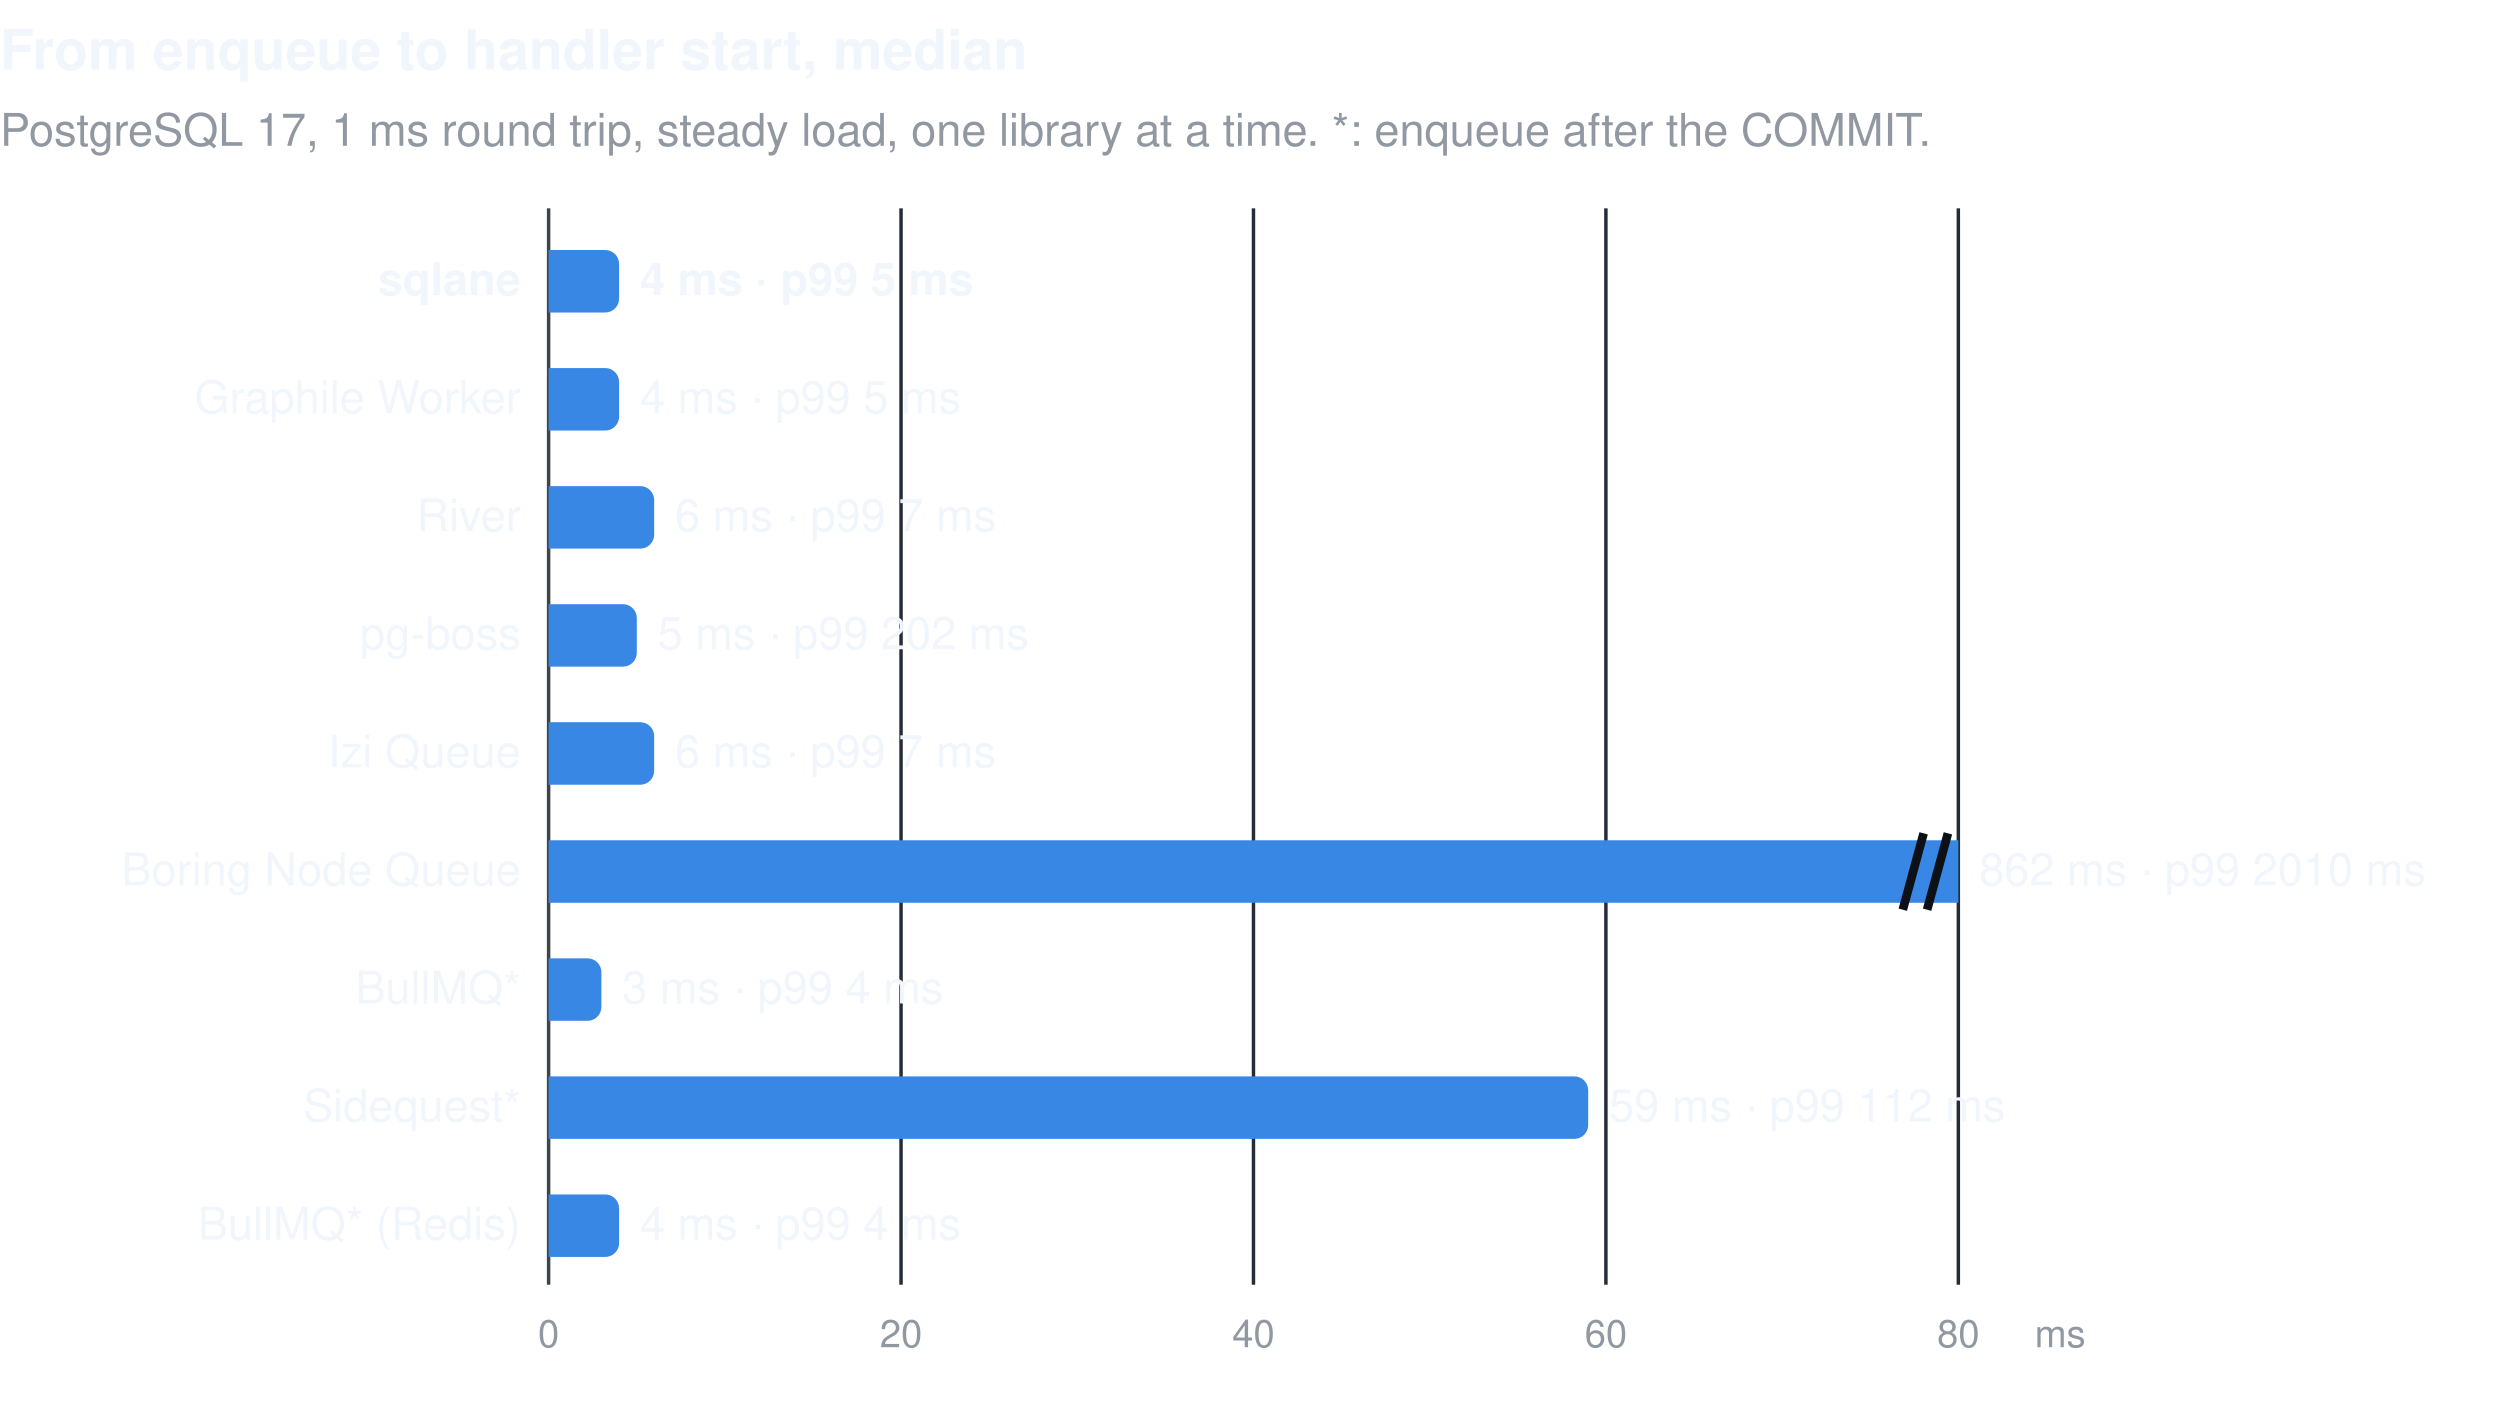
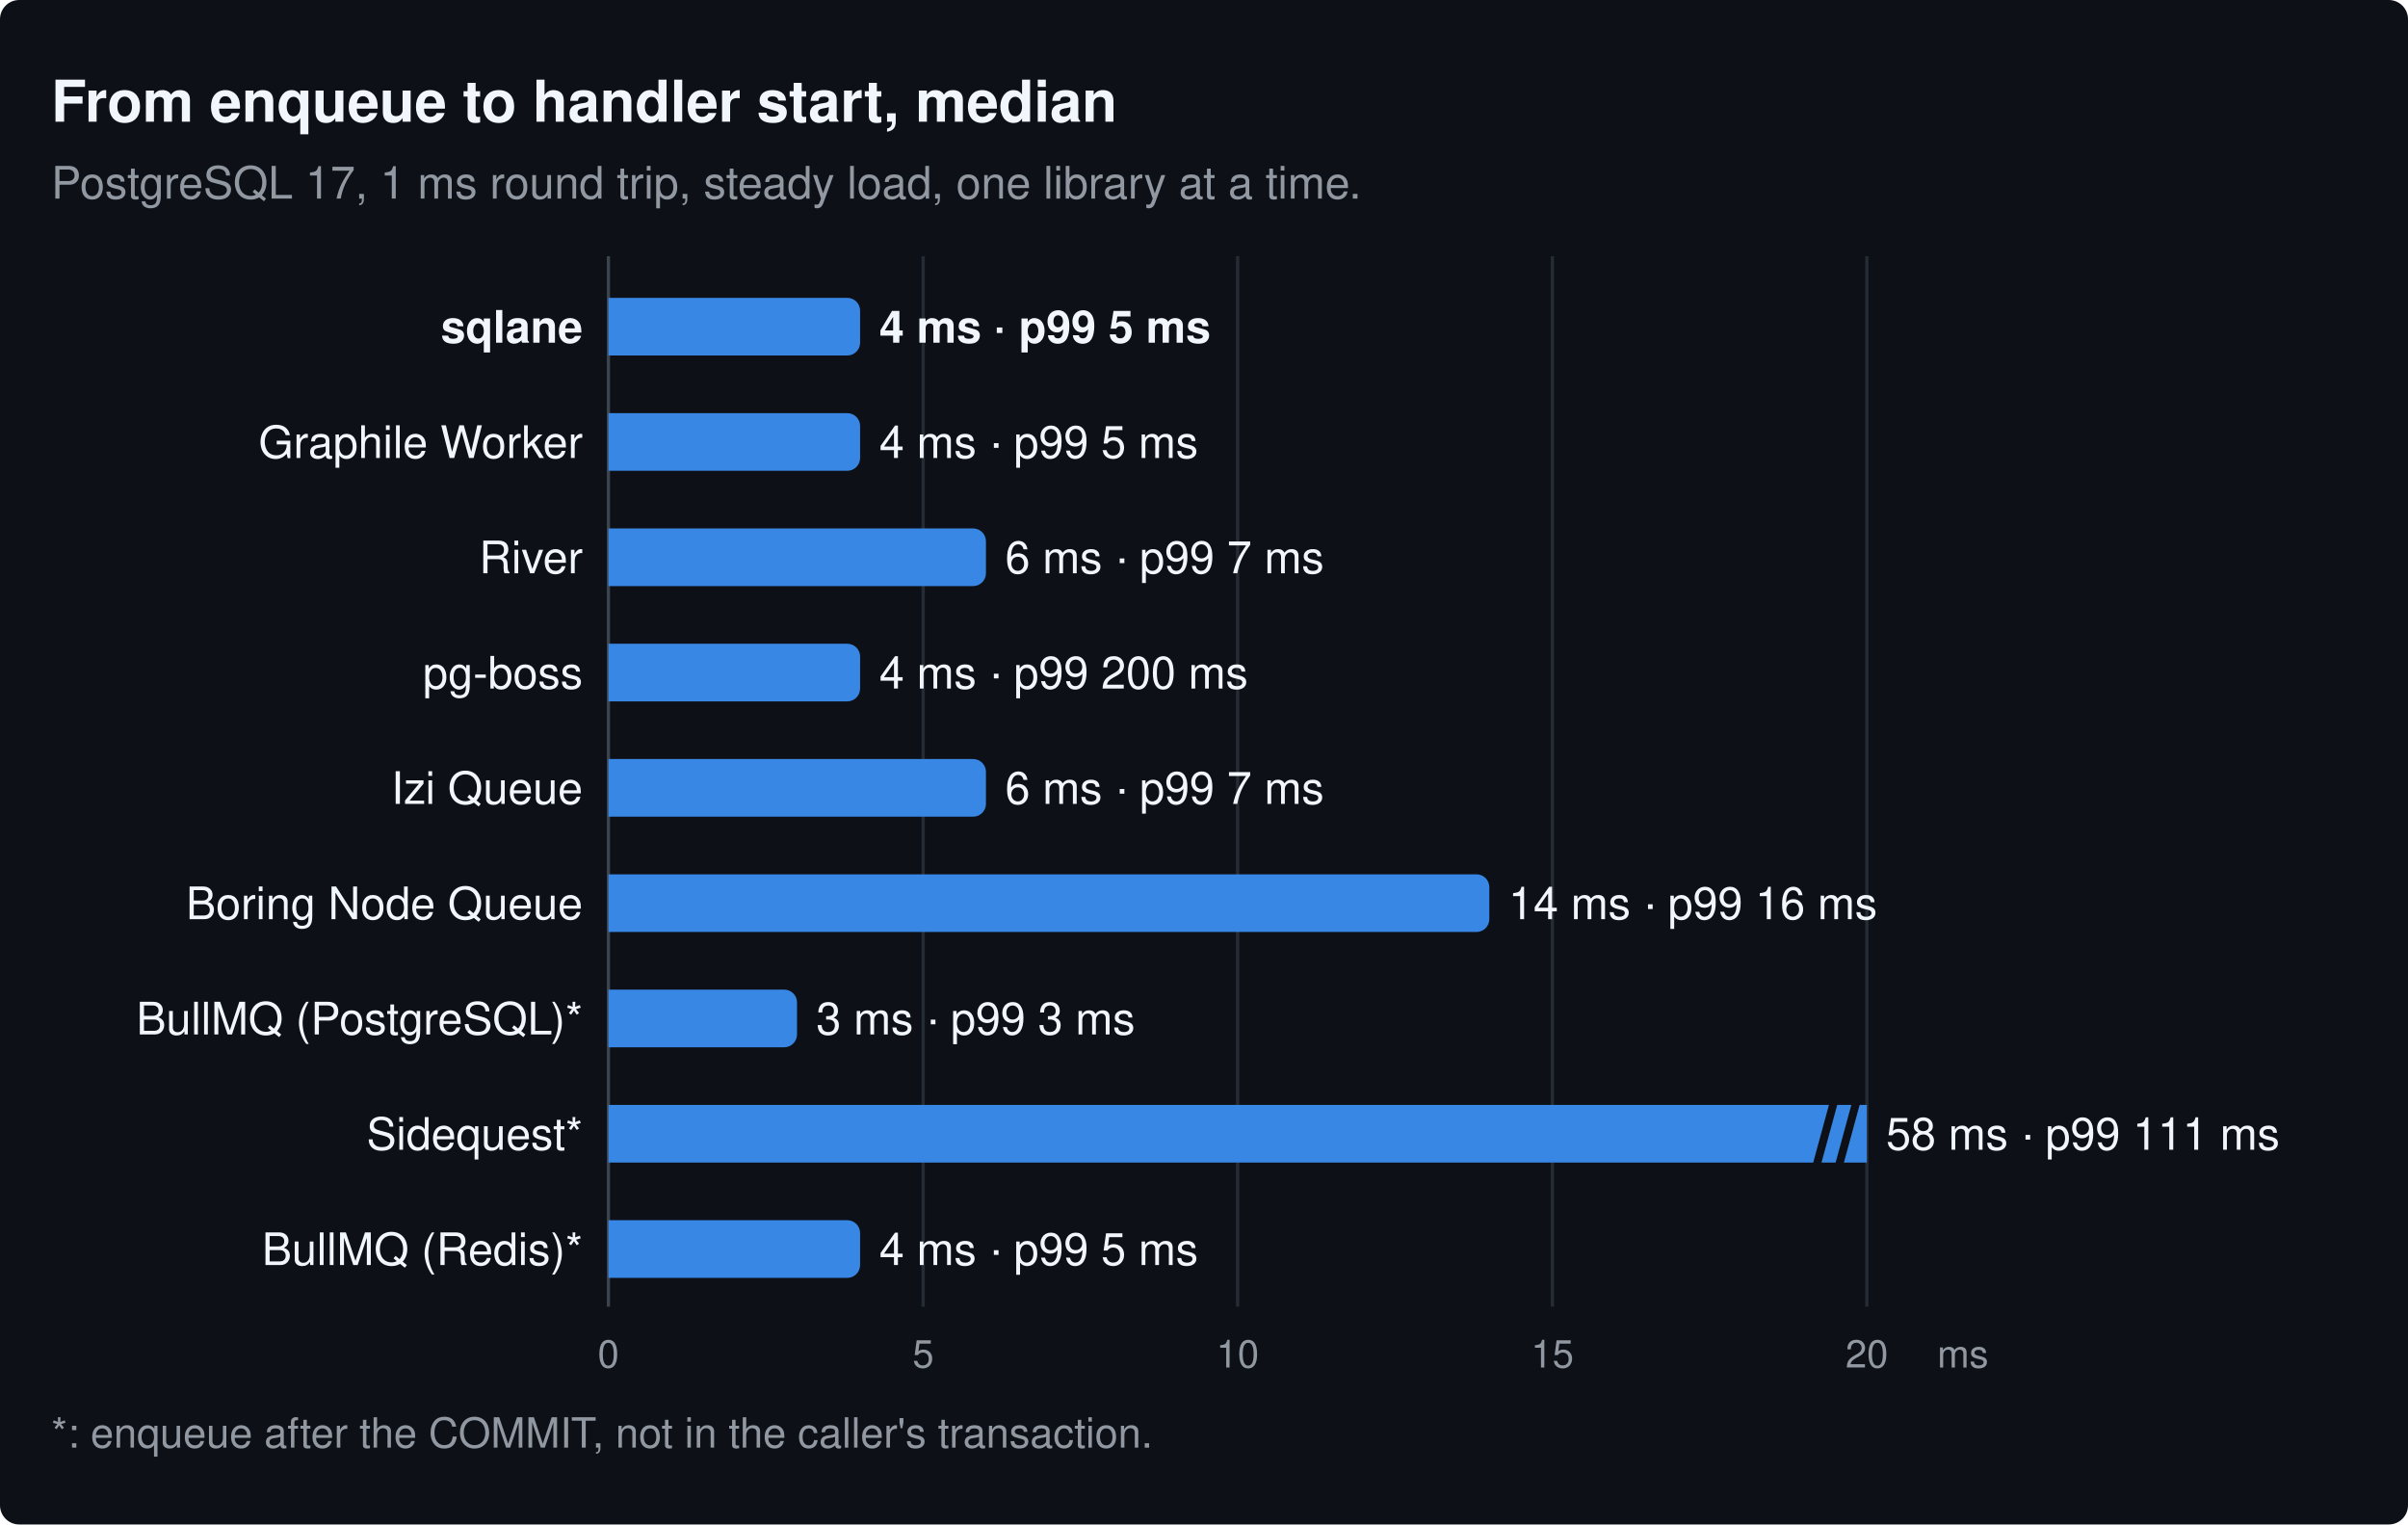
- <svg xmlns="http://www.w3.org/2000/svg" width="720" height="404" viewBox="0 0 720 404" font-family="-apple-system, BlinkMacSystemFont, 'Segoe UI', Helvetica, Arial, sans-serif" role="img" aria-label="From enqueue to handler start, median">
-   <text x="0" y="20" font-size="16" font-weight="600" fill="#f0f6fc">From enqueue to handler start, median</text>
-   <text x="0" y="42" font-size="13" fill="#9198a1">PostgreSQL 17, 1 ms round trip, steady load, one library at a time. *: enqueue after the COMMIT.</text>
-   <line x1="158.0" y1="60" x2="158.0" y2="370" stroke="#3d444d" />
-   <text x="158.0" y="388" font-size="11" fill="#9198a1" text-anchor="middle">0</text>
-   <line x1="259.5" y1="60" x2="259.5" y2="370" stroke="#262c36" />
-   <text x="259.5" y="388" font-size="11" fill="#9198a1" text-anchor="middle">20</text>
-   <line x1="361.0" y1="60" x2="361.0" y2="370" stroke="#262c36" />
-   <text x="361.0" y="388" font-size="11" fill="#9198a1" text-anchor="middle">40</text>
-   <line x1="462.5" y1="60" x2="462.5" y2="370" stroke="#262c36" />
-   <text x="462.5" y="388" font-size="11" fill="#9198a1" text-anchor="middle">60</text>
-   <line x1="564.0" y1="60" x2="564.0" y2="370" stroke="#262c36" />
-   <text x="564.0" y="388" font-size="11" fill="#9198a1" text-anchor="middle">80</text>
-   <text x="586" y="388" font-size="11" fill="#9198a1">ms</text>
-   <text x="150" y="85" font-size="13" fill="#f0f6fc" text-anchor="end" font-weight="600">sqlane</text>
-   <path d="M158,72H174.3A4,4 0 0 1 178.3,76V86A4,4 0 0 1 174.3,90H158Z" fill="#3987e5" />
-   <text x="184.3" y="85" font-size="13" fill="#f0f6fc" font-weight="600">4 ms · p99 5 ms</text>
-   <text x="150" y="119" font-size="13" fill="#f0f6fc" text-anchor="end">Graphile Worker</text>
-   <path d="M158,106H174.3A4,4 0 0 1 178.3,110V120A4,4 0 0 1 174.3,124H158Z" fill="#3987e5" />
-   <text x="184.3" y="119" font-size="13" fill="#f0f6fc">4 ms · p99 5 ms</text>
-   <text x="150" y="153" font-size="13" fill="#f0f6fc" text-anchor="end">River</text>
-   <path d="M158,140H184.4A4,4 0 0 1 188.4,144V154A4,4 0 0 1 184.4,158H158Z" fill="#3987e5" />
-   <text x="194.4" y="153" font-size="13" fill="#f0f6fc">6 ms · p99 7 ms</text>
-   <text x="150" y="187" font-size="13" fill="#f0f6fc" text-anchor="end">pg-boss</text>
-   <path d="M158,174H179.4A4,4 0 0 1 183.4,178V188A4,4 0 0 1 179.4,192H158Z" fill="#3987e5" />
-   <text x="189.4" y="187" font-size="13" fill="#f0f6fc">5 ms · p99 202 ms</text>
-   <text x="150" y="221" font-size="13" fill="#f0f6fc" text-anchor="end">Izi Queue</text>
-   <path d="M158,208H184.4A4,4 0 0 1 188.4,212V222A4,4 0 0 1 184.4,226H158Z" fill="#3987e5" />
-   <text x="194.4" y="221" font-size="13" fill="#f0f6fc">6 ms · p99 7 ms</text>
-   <text x="150" y="255" font-size="13" fill="#f0f6fc" text-anchor="end">Boring Node Queue</text>
-   <rect x="158" y="242" width="406.0" height="18" fill="#3987e5" />
-   <path d="M548.0,262l6,-22" stroke="#0d1117" stroke-width="2.5" />
-   <path d="M555.0,262l6,-22" stroke="#0d1117" stroke-width="2.5" />
-   <text x="570.0" y="255" font-size="13" fill="#f0f6fc">862 ms · p99 2010 ms</text>
-   <text x="150" y="289" font-size="13" fill="#f0f6fc" text-anchor="end">BullMQ*</text>
-   <path d="M158,276H169.2A4,4 0 0 1 173.2,280V290A4,4 0 0 1 169.2,294H158Z" fill="#3987e5" />
-   <text x="179.2" y="289" font-size="13" fill="#f0f6fc">3 ms · p99 4 ms</text>
-   <text x="150" y="323" font-size="13" fill="#f0f6fc" text-anchor="end">Sidequest*</text>
-   <path d="M158,310H453.4A4,4 0 0 1 457.4,314V324A4,4 0 0 1 453.4,328H158Z" fill="#3987e5" />
-   <text x="463.4" y="323" font-size="13" fill="#f0f6fc">59 ms · p99 112 ms</text>
-   <text x="150" y="357" font-size="13" fill="#f0f6fc" text-anchor="end">BullMQ* (Redis)</text>
-   <path d="M158,344H174.3A4,4 0 0 1 178.3,348V358A4,4 0 0 1 174.3,362H158Z" fill="#3987e5" />
-   <text x="184.3" y="357" font-size="13" fill="#f0f6fc">4 ms · p99 4 ms</text>
+ <svg xmlns="http://www.w3.org/2000/svg" width="752" height="476" viewBox="0 0 752 476" font-family="-apple-system, BlinkMacSystemFont, 'Segoe UI', Helvetica, Arial, sans-serif" role="img" aria-label="From enqueue to handler start, median">
+   <rect width="752" height="476" rx="6" fill="#0d1117" />
+   <g transform="translate(16 16)">
+     <text x="0" y="22" font-size="18" font-weight="600" fill="#f0f6fc">From enqueue to handler start, median</text>
+     <text x="0" y="46" font-size="14" fill="#9198a1">PostgreSQL 17, 1 ms round trip, steady load, one library at a time.</text>
+     <line x1="174.0" y1="64" x2="174.0" y2="392" stroke="#3d444d" />
+     <text x="174.0" y="411" font-size="12" fill="#9198a1" text-anchor="middle">0</text>
+     <line x1="272.3" y1="64" x2="272.3" y2="392" stroke="#262c36" />
+     <text x="272.3" y="411" font-size="12" fill="#9198a1" text-anchor="middle">5</text>
+     <line x1="370.5" y1="64" x2="370.5" y2="392" stroke="#262c36" />
+     <text x="370.5" y="411" font-size="12" fill="#9198a1" text-anchor="middle">10</text>
+     <line x1="468.8" y1="64" x2="468.8" y2="392" stroke="#262c36" />
+     <text x="468.8" y="411" font-size="12" fill="#9198a1" text-anchor="middle">15</text>
+     <line x1="567.0" y1="64" x2="567.0" y2="392" stroke="#262c36" />
+     <text x="567.0" y="411" font-size="12" fill="#9198a1" text-anchor="middle">20</text>
+     <text x="589" y="411" font-size="12" fill="#9198a1">ms</text>
+     <text x="0" y="436" font-size="13" fill="#9198a1">*: enqueue after the COMMIT, not in the caller's transaction.</text>
+     <text x="166" y="91" font-size="14" fill="#f0f6fc" text-anchor="end" font-weight="600">sqlane</text>
+     <path d="M174,77H248.6A4,4 0 0 1 252.6,81V91A4,4 0 0 1 248.6,95H174Z" fill="#3987e5" />
+     <text x="258.6" y="91" font-size="14" fill="#f0f6fc" font-weight="600">4 ms · p99 5 ms</text>
+     <text x="166" y="127" font-size="14" fill="#f0f6fc" text-anchor="end">Graphile Worker</text>
+     <path d="M174,113H248.6A4,4 0 0 1 252.6,117V127A4,4 0 0 1 248.6,131H174Z" fill="#3987e5" />
+     <text x="258.6" y="127" font-size="14" fill="#f0f6fc">4 ms · p99 5 ms</text>
+     <text x="166" y="163" font-size="14" fill="#f0f6fc" text-anchor="end">River</text>
+     <path d="M174,149H287.9A4,4 0 0 1 291.9,153V163A4,4 0 0 1 287.9,167H174Z" fill="#3987e5" />
+     <text x="297.9" y="163" font-size="14" fill="#f0f6fc">6 ms · p99 7 ms</text>
+     <text x="166" y="199" font-size="14" fill="#f0f6fc" text-anchor="end">pg-boss</text>
+     <path d="M174,185H248.6A4,4 0 0 1 252.6,189V199A4,4 0 0 1 248.6,203H174Z" fill="#3987e5" />
+     <text x="258.6" y="199" font-size="14" fill="#f0f6fc">4 ms · p99 200 ms</text>
+     <text x="166" y="235" font-size="14" fill="#f0f6fc" text-anchor="end">Izi Queue</text>
+     <path d="M174,221H287.9A4,4 0 0 1 291.9,225V235A4,4 0 0 1 287.9,239H174Z" fill="#3987e5" />
+     <text x="297.9" y="235" font-size="14" fill="#f0f6fc">6 ms · p99 7 ms</text>
+     <text x="166" y="271" font-size="14" fill="#f0f6fc" text-anchor="end">Boring Node Queue</text>
+     <path d="M174,257H445.1A4,4 0 0 1 449.1,261V271A4,4 0 0 1 445.1,275H174Z" fill="#3987e5" />
+     <text x="455.1" y="271" font-size="14" fill="#f0f6fc">14 ms · p99 16 ms</text>
+     <text x="166" y="307" font-size="14" fill="#f0f6fc" text-anchor="end">BullMQ (PostgreSQL)*</text>
+     <path d="M174,293H228.9A4,4 0 0 1 232.9,297V307A4,4 0 0 1 228.9,311H174Z" fill="#3987e5" />
+     <text x="238.9" y="307" font-size="14" fill="#f0f6fc">3 ms · p99 3 ms</text>
+     <text x="166" y="343" font-size="14" fill="#f0f6fc" text-anchor="end">Sidequest*</text>
+     <rect x="174" y="329" width="393.0" height="18" fill="#3987e5" />
+     <path d="M551.0,349l6,-22" stroke="#0d1117" stroke-width="2.5" />
+     <path d="M558.0,349l6,-22" stroke="#0d1117" stroke-width="2.5" />
+     <text x="573.0" y="343" font-size="14" fill="#f0f6fc">58 ms · p99 111 ms</text>
+     <text x="166" y="379" font-size="14" fill="#f0f6fc" text-anchor="end">BullMQ (Redis)*</text>
+     <path d="M174,365H248.6A4,4 0 0 1 252.6,369V379A4,4 0 0 1 248.6,383H174Z" fill="#3987e5" />
+     <text x="258.6" y="379" font-size="14" fill="#f0f6fc">4 ms · p99 5 ms</text>
+   </g>
</svg>
